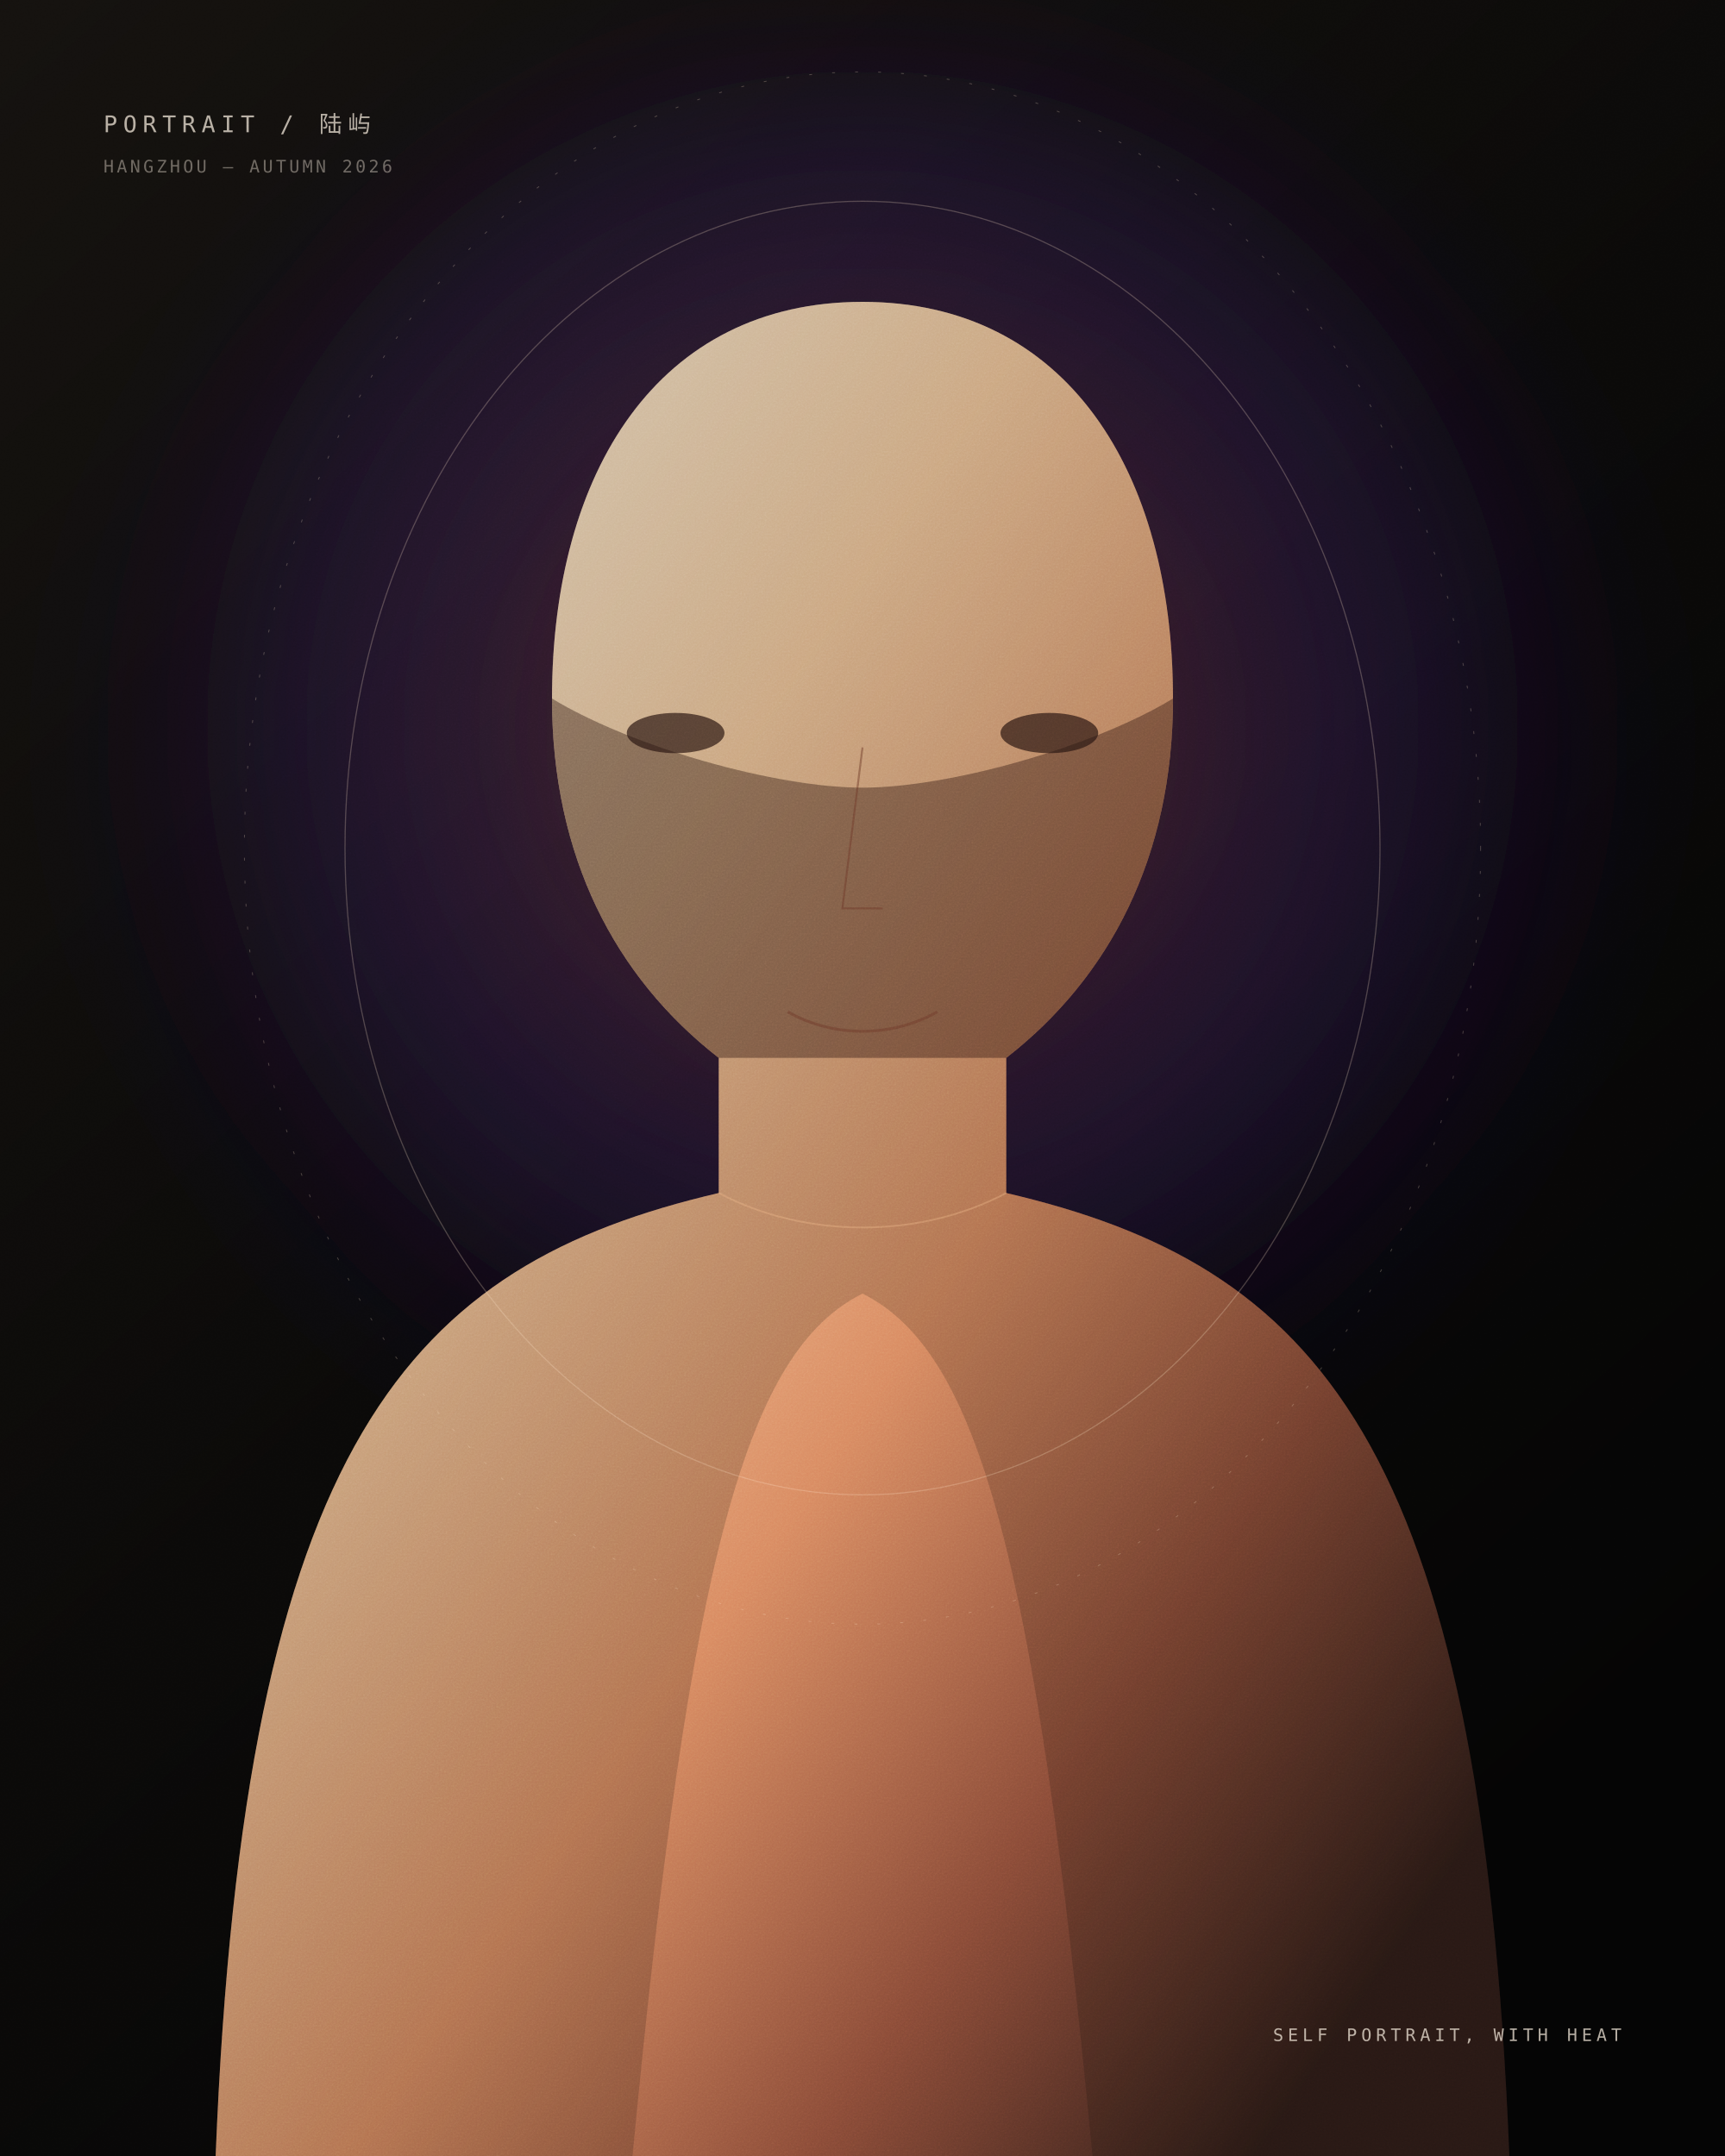
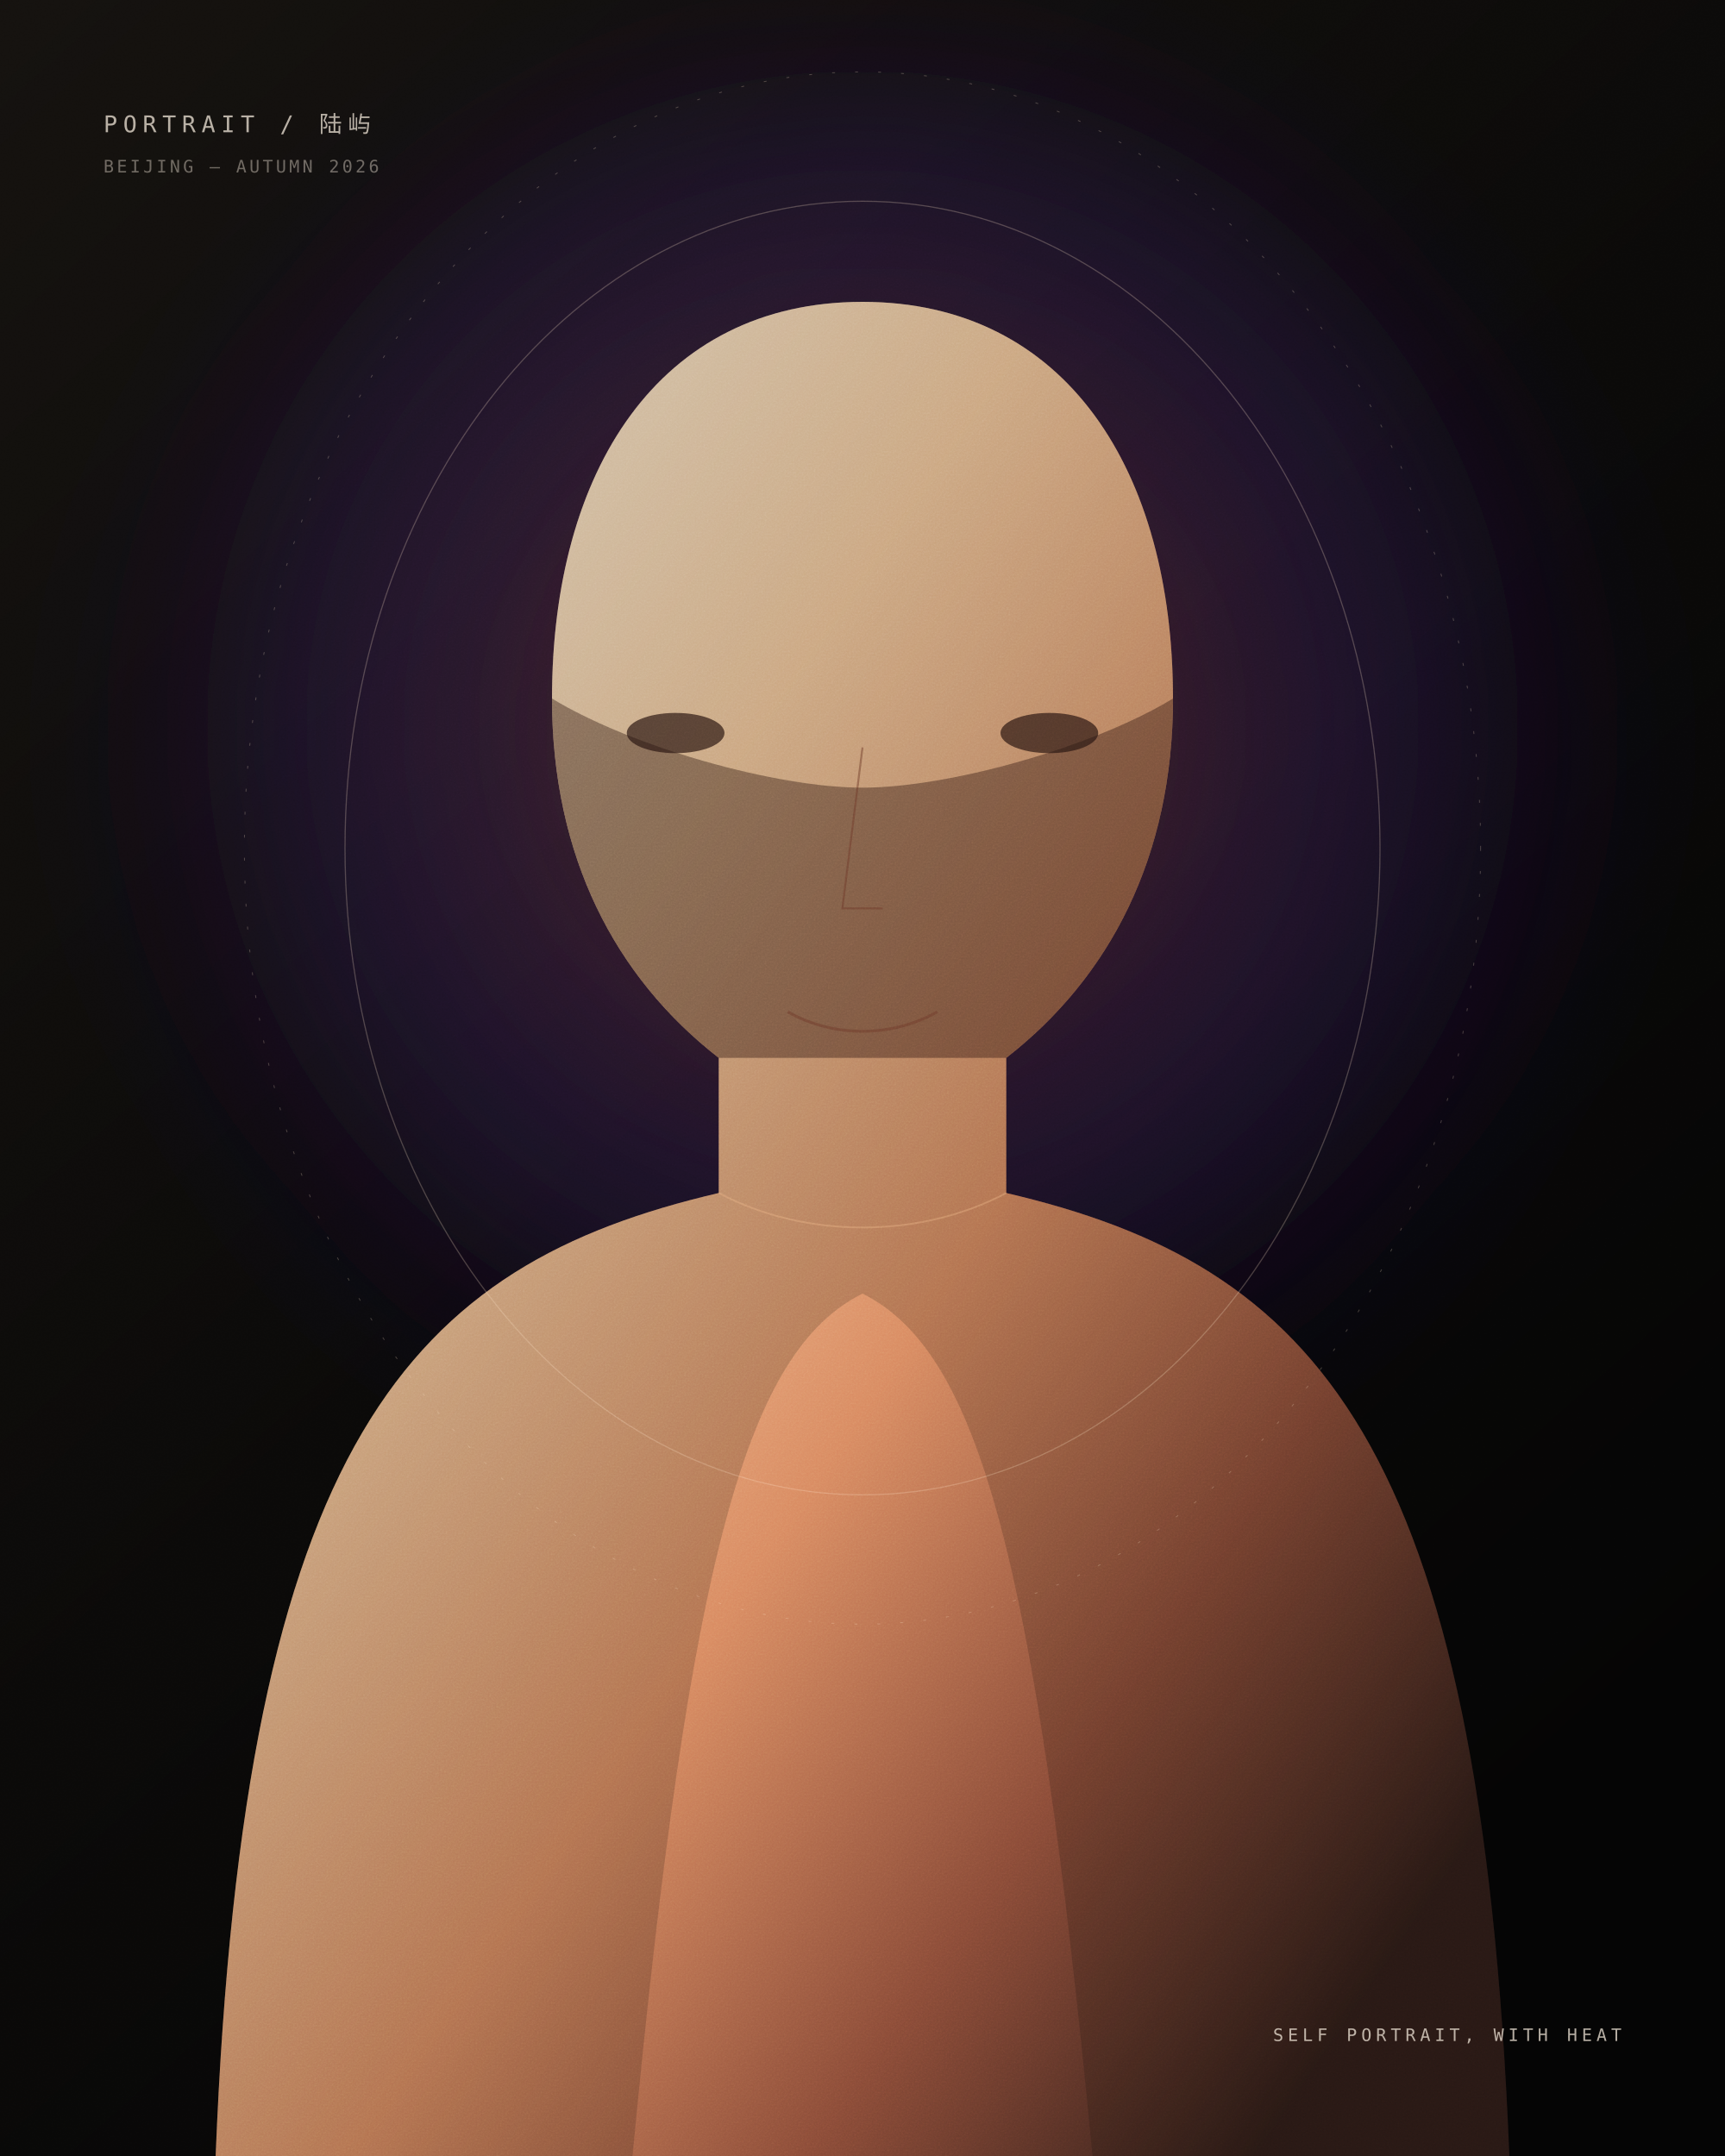
<svg xmlns="http://www.w3.org/2000/svg" viewBox="0 0 1200 1500" width="1200" height="1500">
  <defs>
    <linearGradient id="bg" x1="0" y1="0" x2="0.7" y2="1">
      <stop offset="0" stop-color="#15120f" />
      <stop offset=".55" stop-color="#0b0a09" />
      <stop offset="1" stop-color="#050505" />
    </linearGradient>
    <linearGradient id="skin" x1="0.1" y1="0.1" x2="0.9" y2="0.9">
      <stop offset="0" stop-color="#fff2da" />
      <stop offset=".28" stop-color="#f6cb9f" />
      <stop offset=".56" stop-color="#d98b62" />
      <stop offset=".78" stop-color="#8b4c38" />
      <stop offset="1" stop-color="#2f1c18" />
    </linearGradient>
    <radialGradient id="halo" cx="50%" cy="45%" r="55%">
      <stop offset="0" stop-color="#ff6b34" stop-opacity=".32" />
      <stop offset=".65" stop-color="#7a3dff" stop-opacity=".12" />
      <stop offset="1" stop-color="#000" stop-opacity="0" />
    </radialGradient>
    <filter id="blur" x="-40%" y="-40%" width="180%" height="180%">
      <feGaussianBlur stdDeviation="55" />
    </filter>
    <filter id="grain">
      <feTurbulence type="fractalNoise" baseFrequency=".82" numOctaves="3" stitchTiles="stitch" />
      <feColorMatrix type="saturate" values="0" />
    </filter>
    <clipPath id="crop">
      <rect width="1200" height="1500" />
    </clipPath>
  </defs>
  <rect width="1200" height="1500" fill="url(#bg)" />
  <circle cx="600" cy="560" r="540" fill="url(#halo)" filter="url(#blur)" />
  <g clip-path="url(#crop)">
    <path d="M600 210 C 742 210 816 328 816 486 C 816 596 772 680 700 736 L 700 830 C 914 880 1030 1000 1050 1500 L 150 1500 C 170 1000 286 880 500 830 L 500 736 C 428 680 384 596 384 486 C 384 328 458 210 600 210 Z" fill="url(#skin)" />
    <path d="M600 210 C 742 210 816 328 816 486 C 816 596 772 680 700 736 L 700 830 C 914 880 1030 1000 1050 1500 L 760 1500 C 720 1080 680 940 600 900 C 520 940 480 1080 440 1500 L 150 1500 C 170 1000 286 880 500 830 L 500 736 C 428 680 384 596 384 486 C 384 328 458 210 600 210 Z" fill="#0a0908" opacity=".18" />
    <path d="M384 486 C 440 520 540 548 600 548 C 660 548 760 520 816 486 C 816 596 772 680 700 736 L 500 736 C 428 680 384 596 384 486 Z" fill="#2a1611" opacity=".42" />
    <path d="M500 830 C 560 862 640 862 700 830" fill="none" stroke="#f0b98a" stroke-width="1.2" opacity=".35" />
    <ellipse cx="470" cy="510" rx="34" ry="14" fill="#2a1712" opacity=".7" />
    <ellipse cx="730" cy="510" rx="34" ry="14" fill="#2a1712" opacity=".7" />
    <path d="M600 520 L 586 632 L 614 632" fill="none" stroke="#6d3a2a" stroke-width="1.4" opacity=".5" />
    <path d="M548 704 C 580 722 620 722 652 704" fill="none" stroke="#6d3a2a" stroke-width="2" opacity=".5" />
  </g>
  <g fill="none" stroke="#ffe7c8" opacity=".24">
    <ellipse cx="600" cy="590" rx="360" ry="450" stroke-width=".8" />
    <ellipse cx="600" cy="590" rx="430" ry="540" stroke-width=".6" stroke-dasharray="2 14" />
  </g>
  <g font-family="'JetBrains Mono', Consolas, monospace" fill="#f4e9da" opacity=".72">
    <text x="72" y="92" font-size="16" letter-spacing="4">PORTRAIT / 陆屿</text>
-     <text x="72" y="120" font-size="12" letter-spacing="2" opacity=".55">HANGZHOU — AUTUMN 2026</text>
+     <text x="72" y="120" font-size="12" letter-spacing="2" opacity=".55">BEIJING — AUTUMN 2026</text>
    <text x="1128" y="1420" font-size="12" letter-spacing="3" text-anchor="end">SELF PORTRAIT, WITH HEAT</text>
  </g>
  <rect width="1200" height="1500" filter="url(#grain)" opacity=".18" style="mix-blend-mode:overlay" />
</svg>
